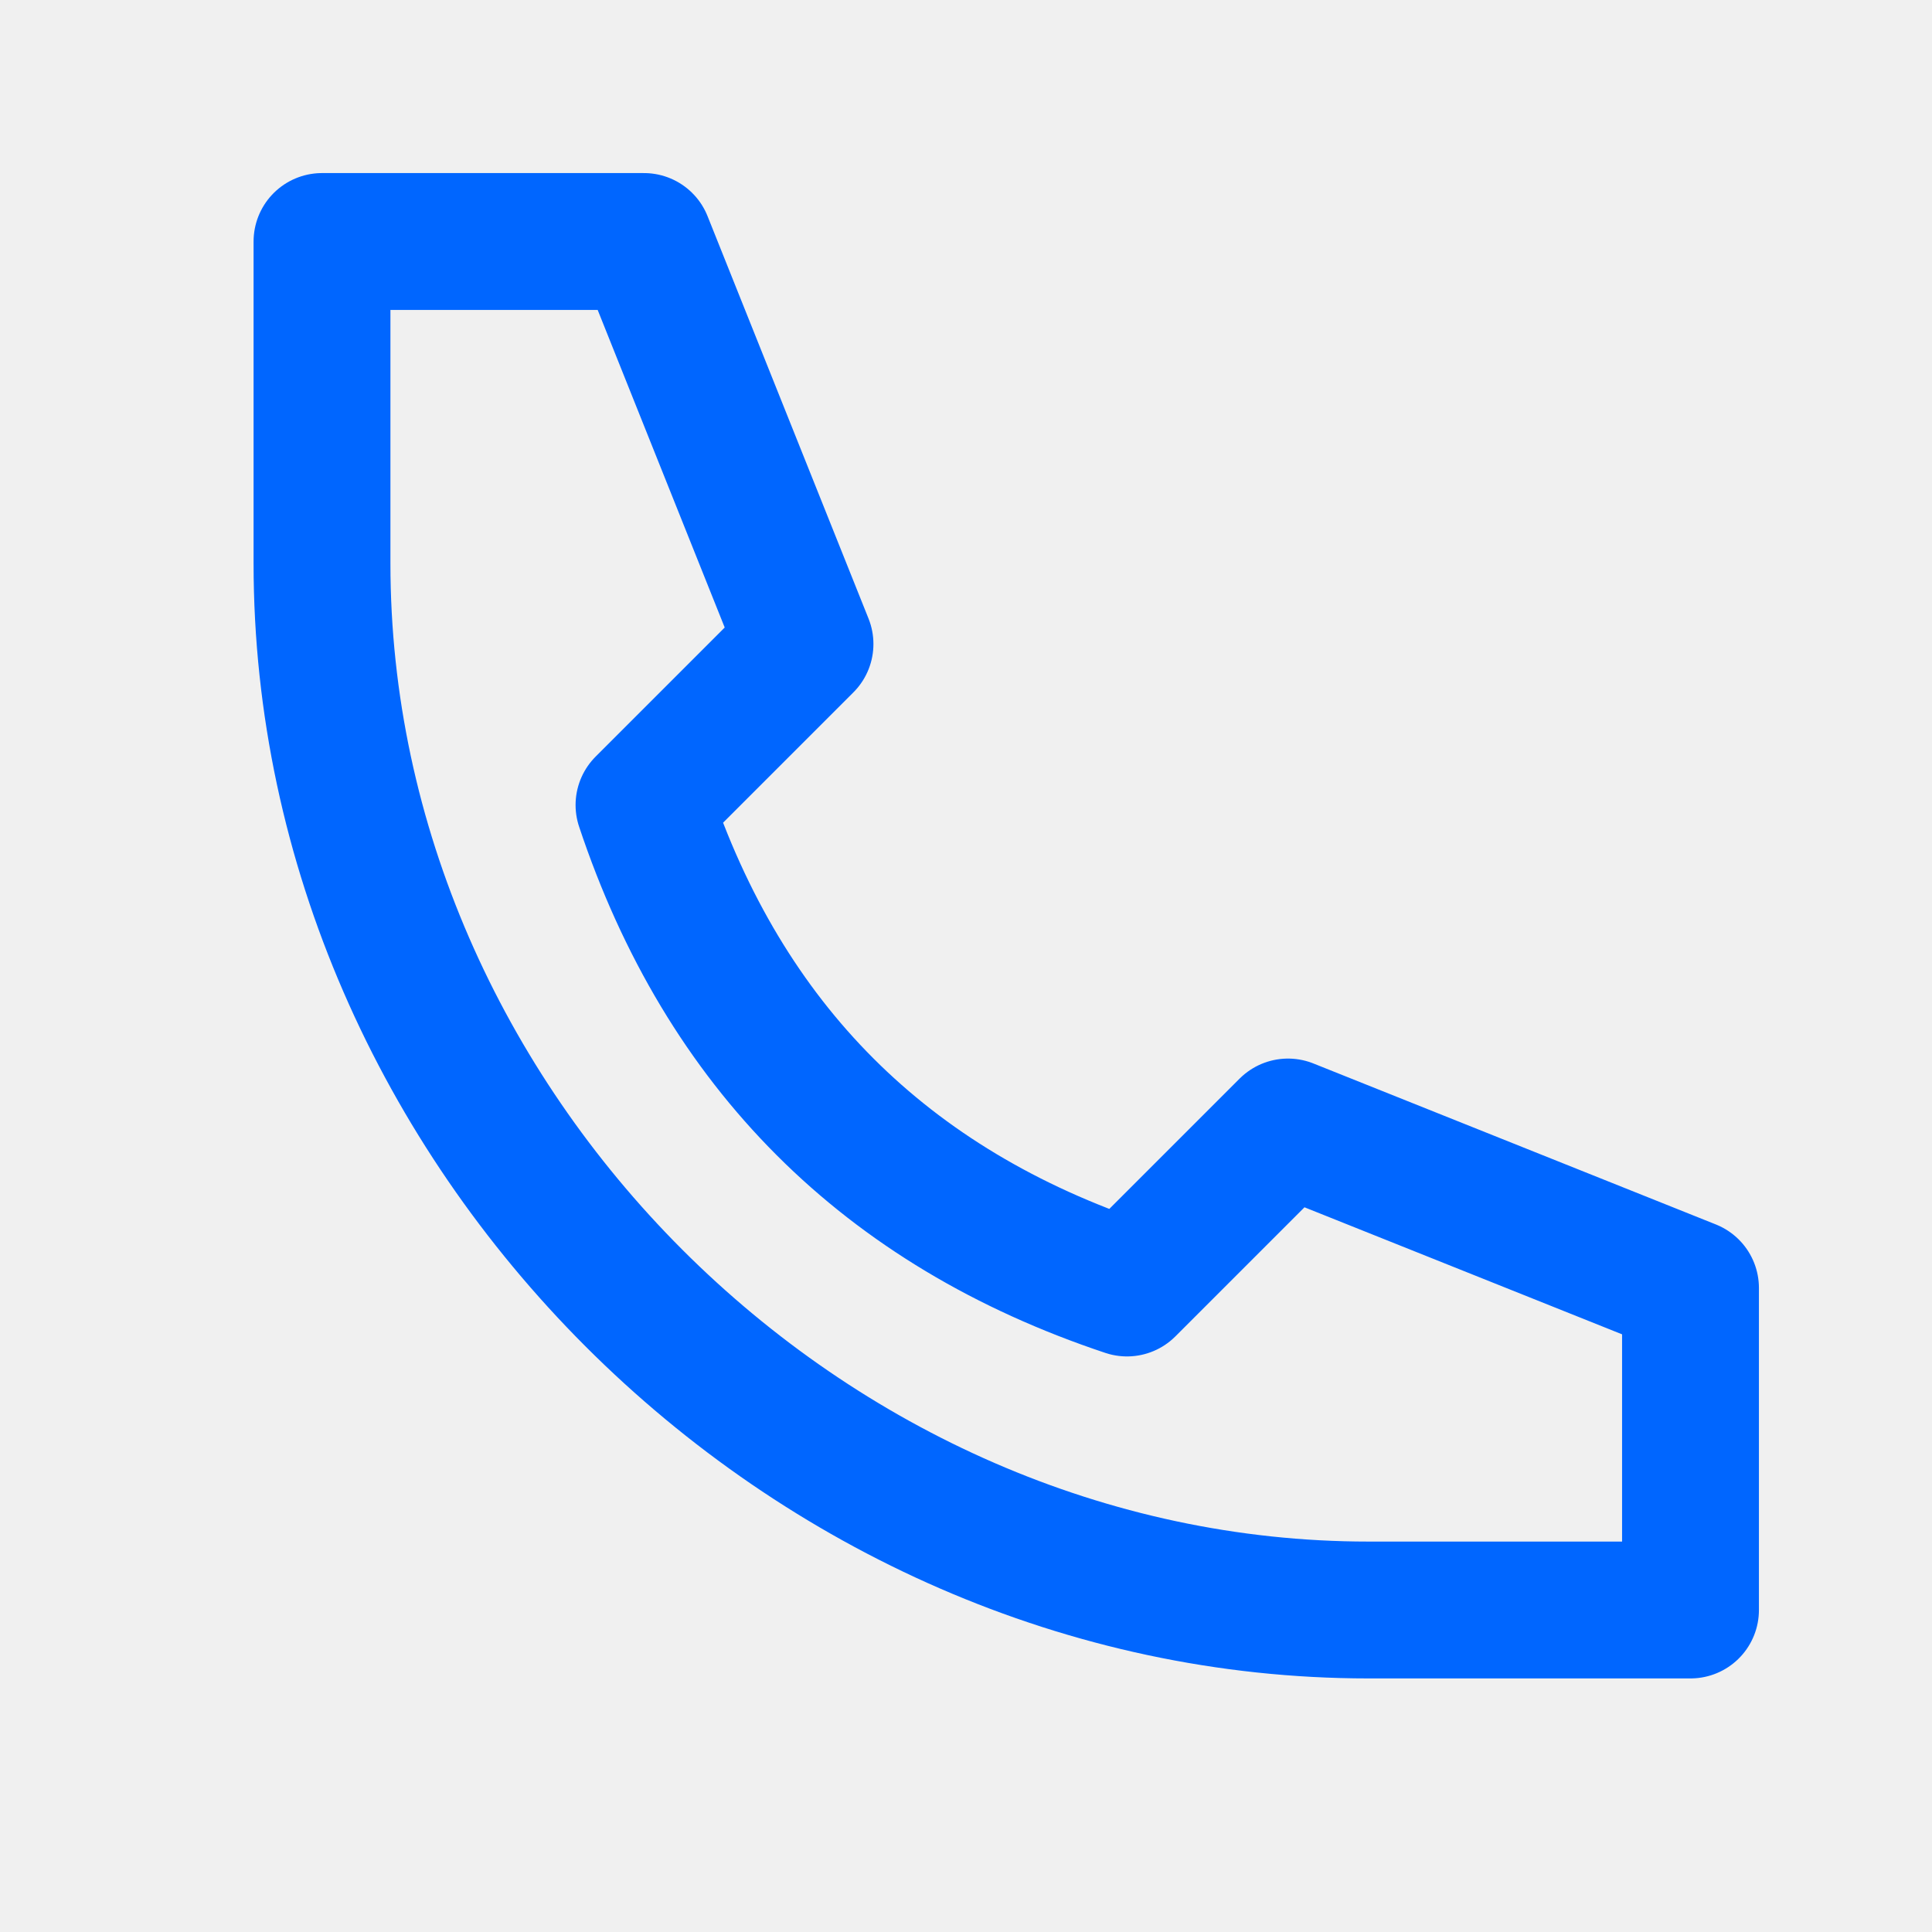
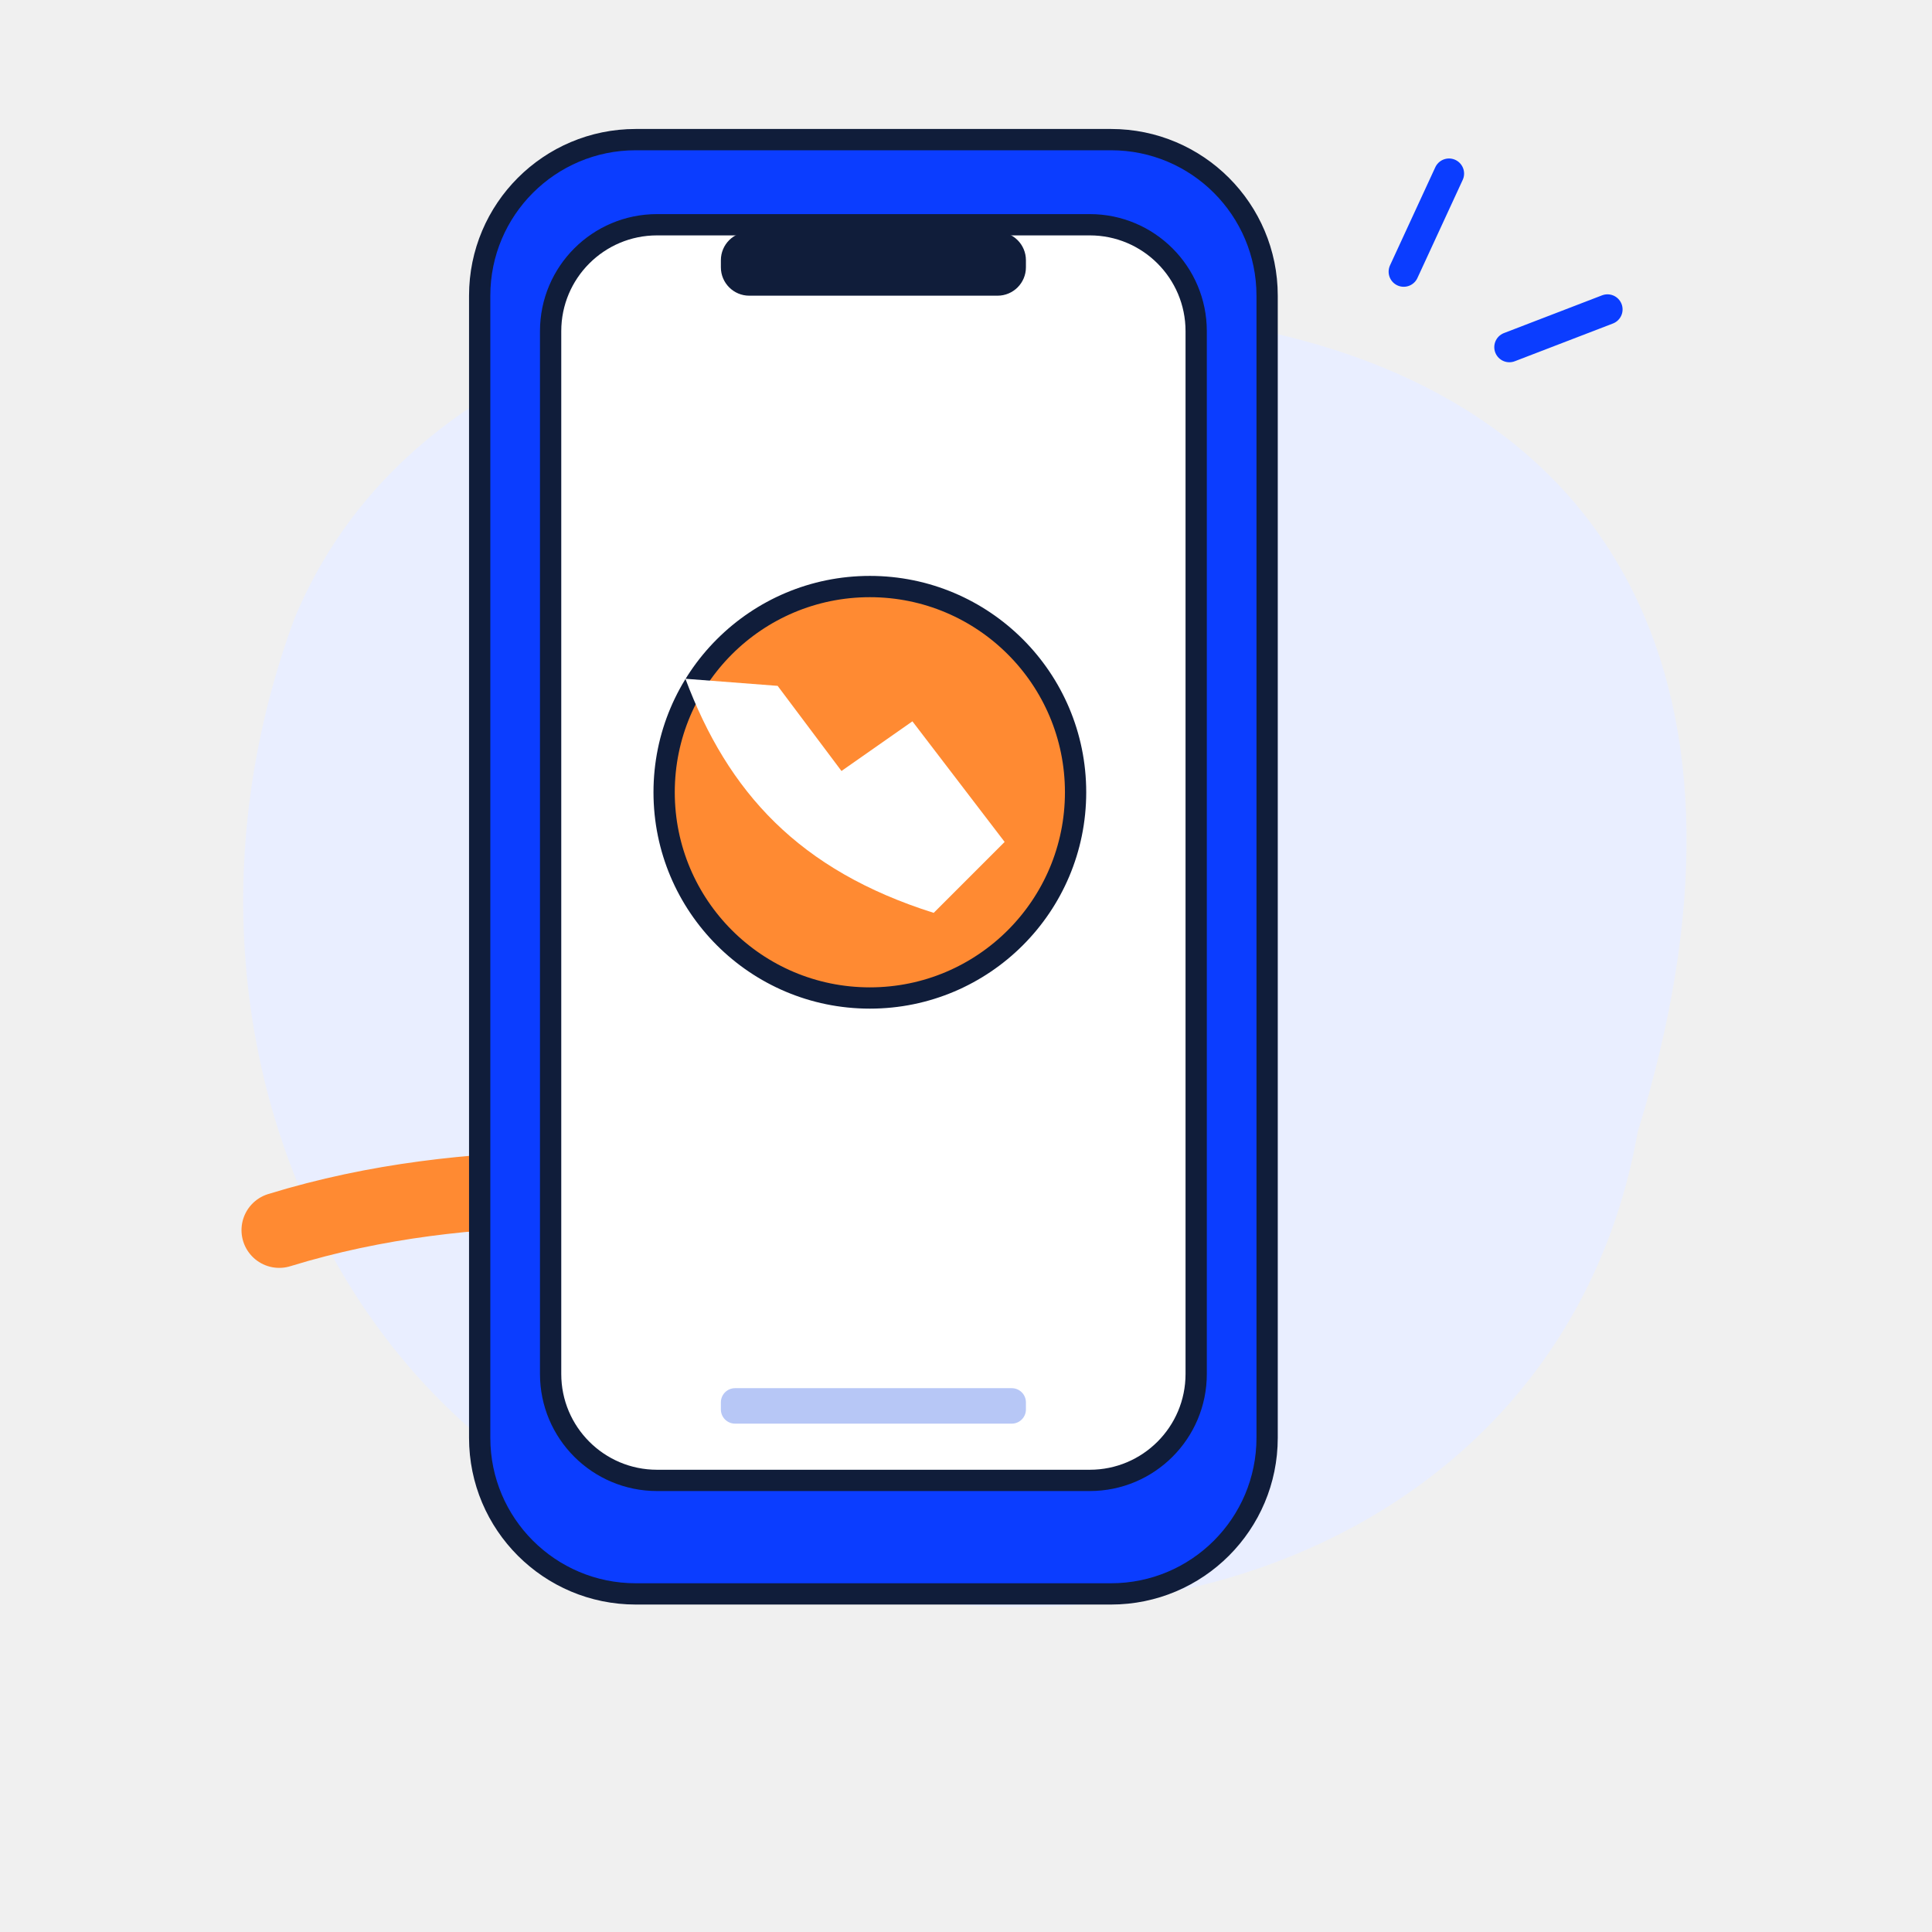
- <svg xmlns="http://www.w3.org/2000/svg" width="24" height="24" viewBox="0 0 24 24" fill="none" stroke="#0066ff" stroke-width="1.7" stroke-linecap="round" stroke-linejoin="round">
-   <path d="M8 3H4v4c0 7 6 13 13 13h4v-4l-5-2-2 2c-3-1-5-3-6-6l2-2z" />
+ <svg xmlns="http://www.w3.org/2000/svg" width="256" height="256" viewBox="0 0 256 256" fill="none">
+   <path d="M39 82C56 41 111 31 163 43C215 52 235 92 217 150C208 201 154 225 99 207C48 198 18 139 39 82Z" fill="#E9EEFF" stroke="none" stroke-width="3" stroke-linecap="round" stroke-linejoin="round" />
+   <path d="M37 163c26-8 51-5 71-5" fill="none" stroke="#FF8A32" stroke-width="10" stroke-linecap="round" stroke-linejoin="round" />
+   <path d="m186 36 6-13m8 23 13-5" fill="none" stroke="#0B3DFF" stroke-width="4" stroke-linecap="round" stroke-linejoin="round" />
+   <g transform="translate(-6 -5) scale(0.94) rotate(0 128 128)">
+     <rect x="74" y="25" width="111" height="205" rx="22" fill="#0B3DFF" stroke="#101D3A" stroke-width="3" />
+     <rect x="84" y="37" width="91" height="177" rx="15" fill="#FFFFFF" stroke="#101D3A" stroke-width="3" />
+     <rect x="108" y="38" width="43" height="9" rx="4" fill="#101D3A" stroke="none" stroke-width="0" />
+     <circle cx="129" cy="117" r="29" fill="#FF8A32" stroke="#101D3A" stroke-width="3" />
+     <path d="m116 102 9 12 10-7 13 17-10 10c-19-6-29-17-35-33Z" fill="#FFFFFF" stroke="none" stroke-width="3" stroke-linecap="round" stroke-linejoin="round" />
+     <rect x="108" y="201" width="43" height="5" rx="2" fill="#B7C7F6" stroke="none" stroke-width="0" />
+   </g>
</svg>
